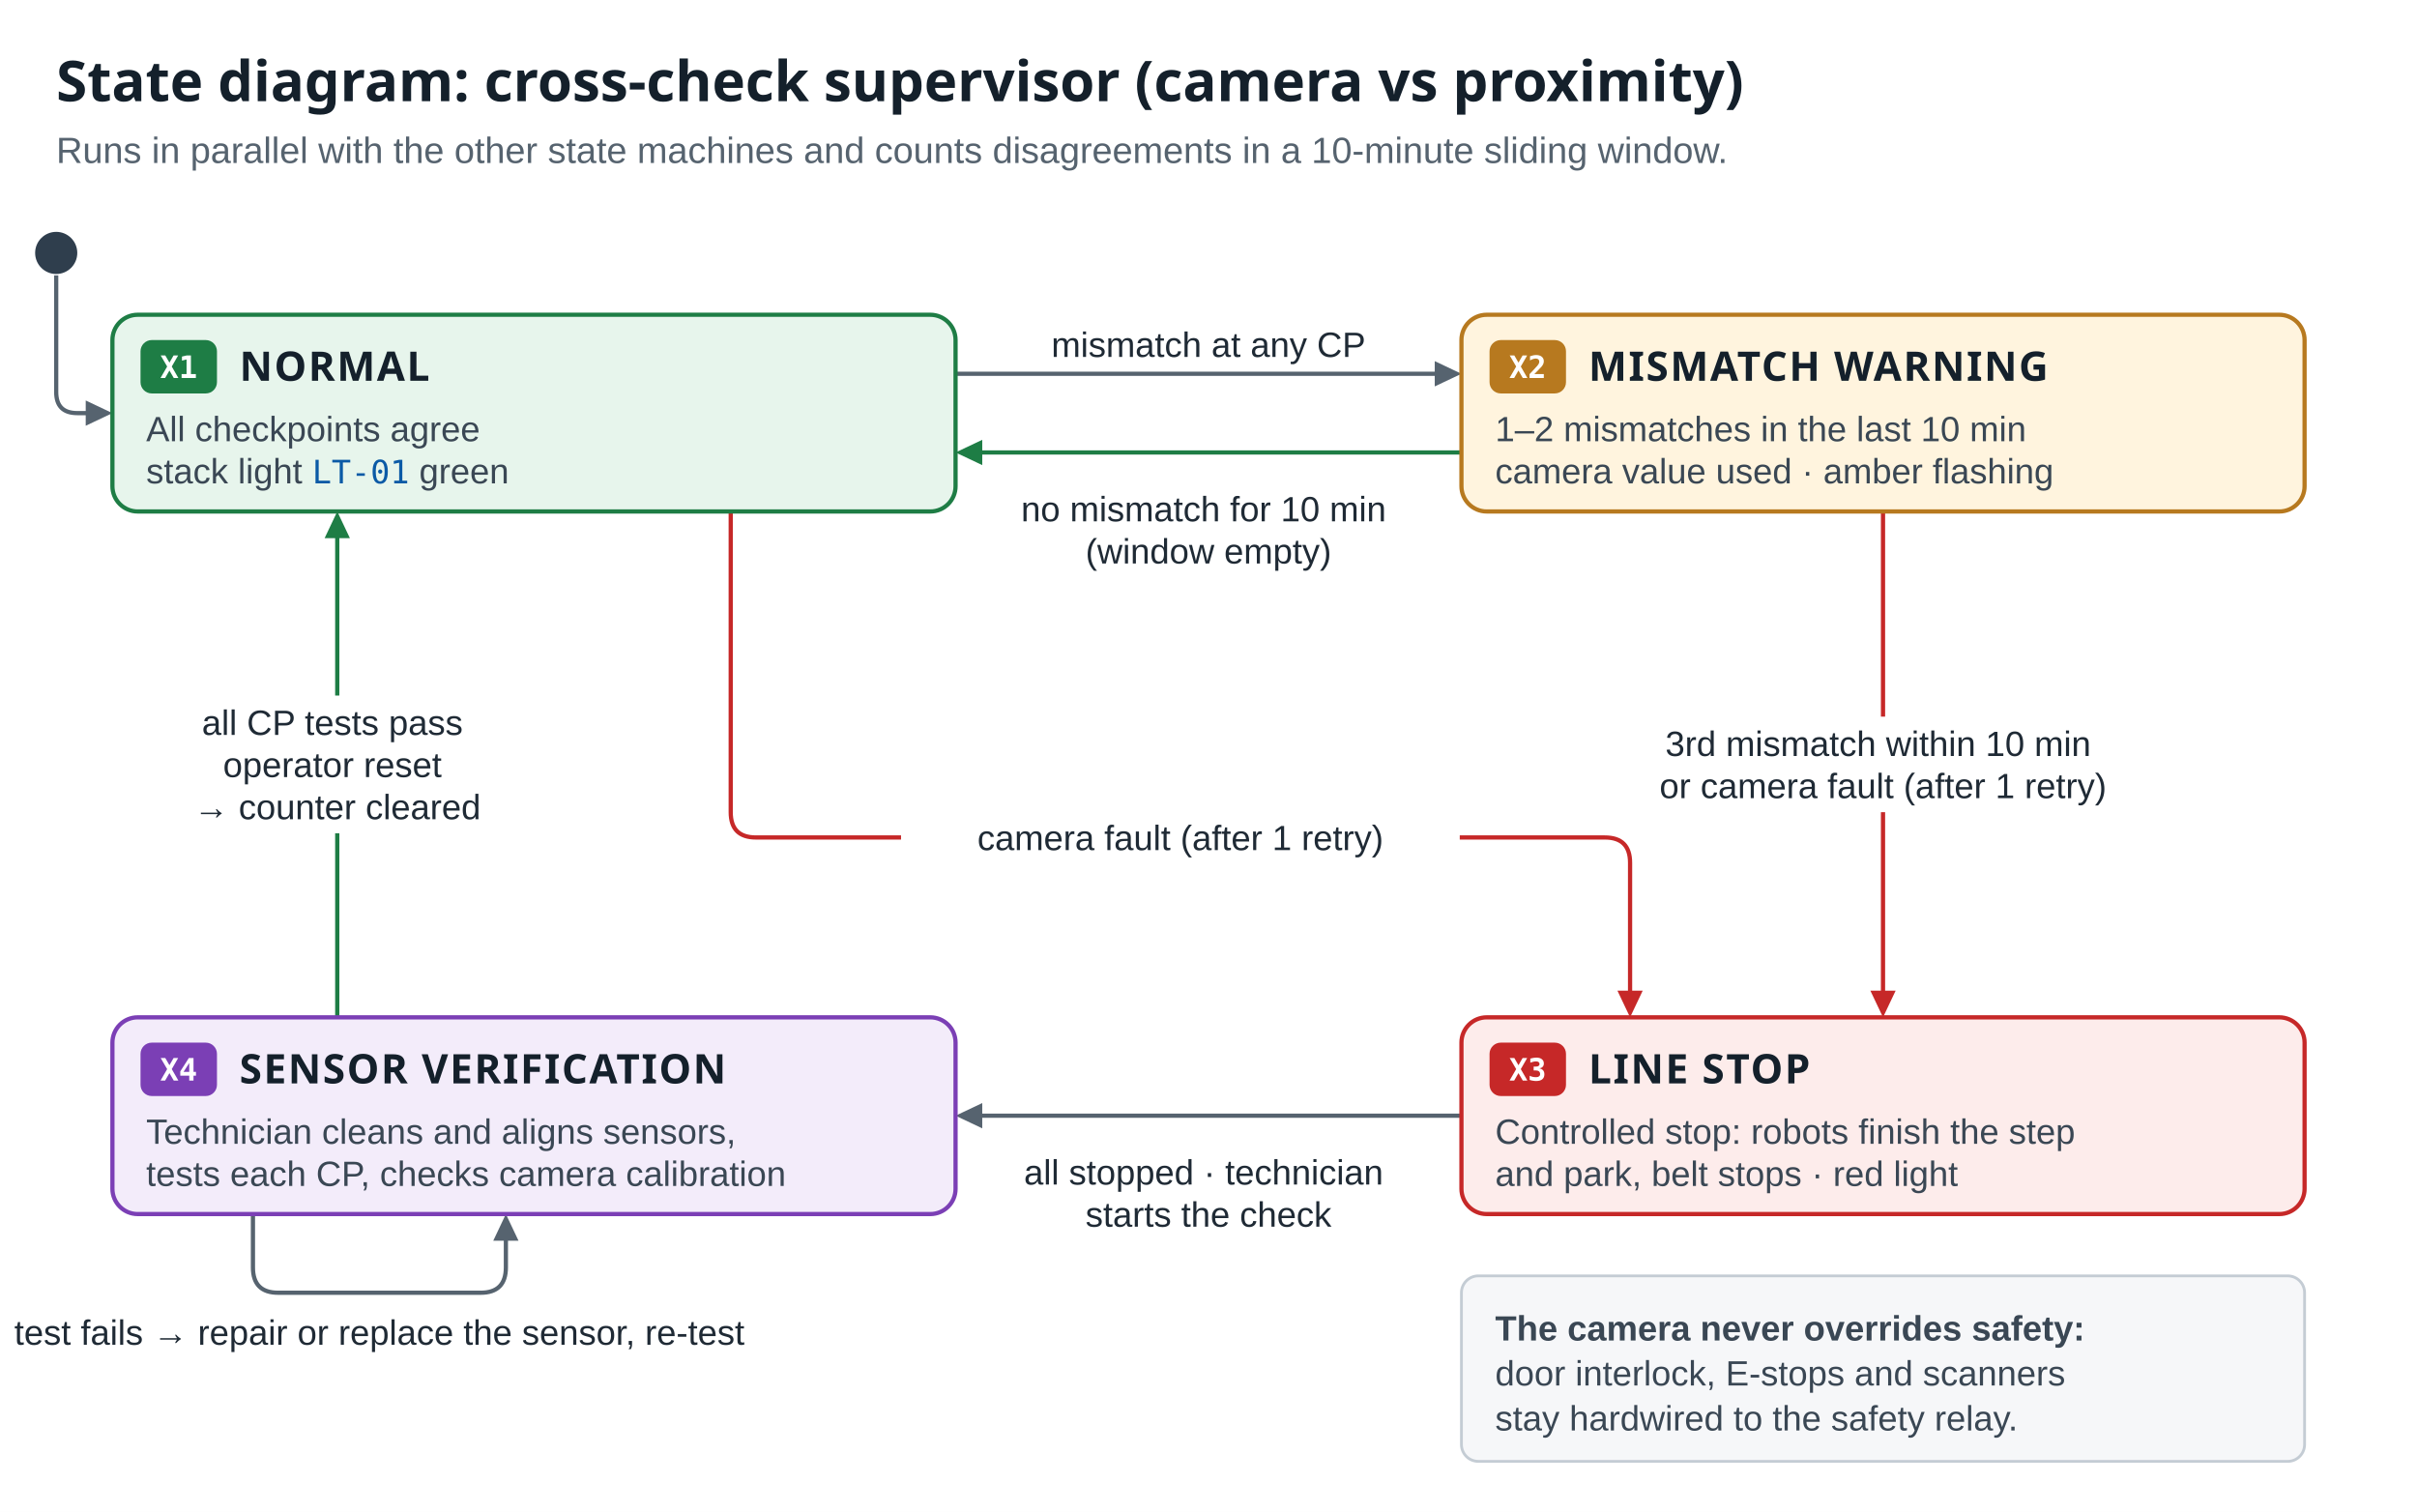
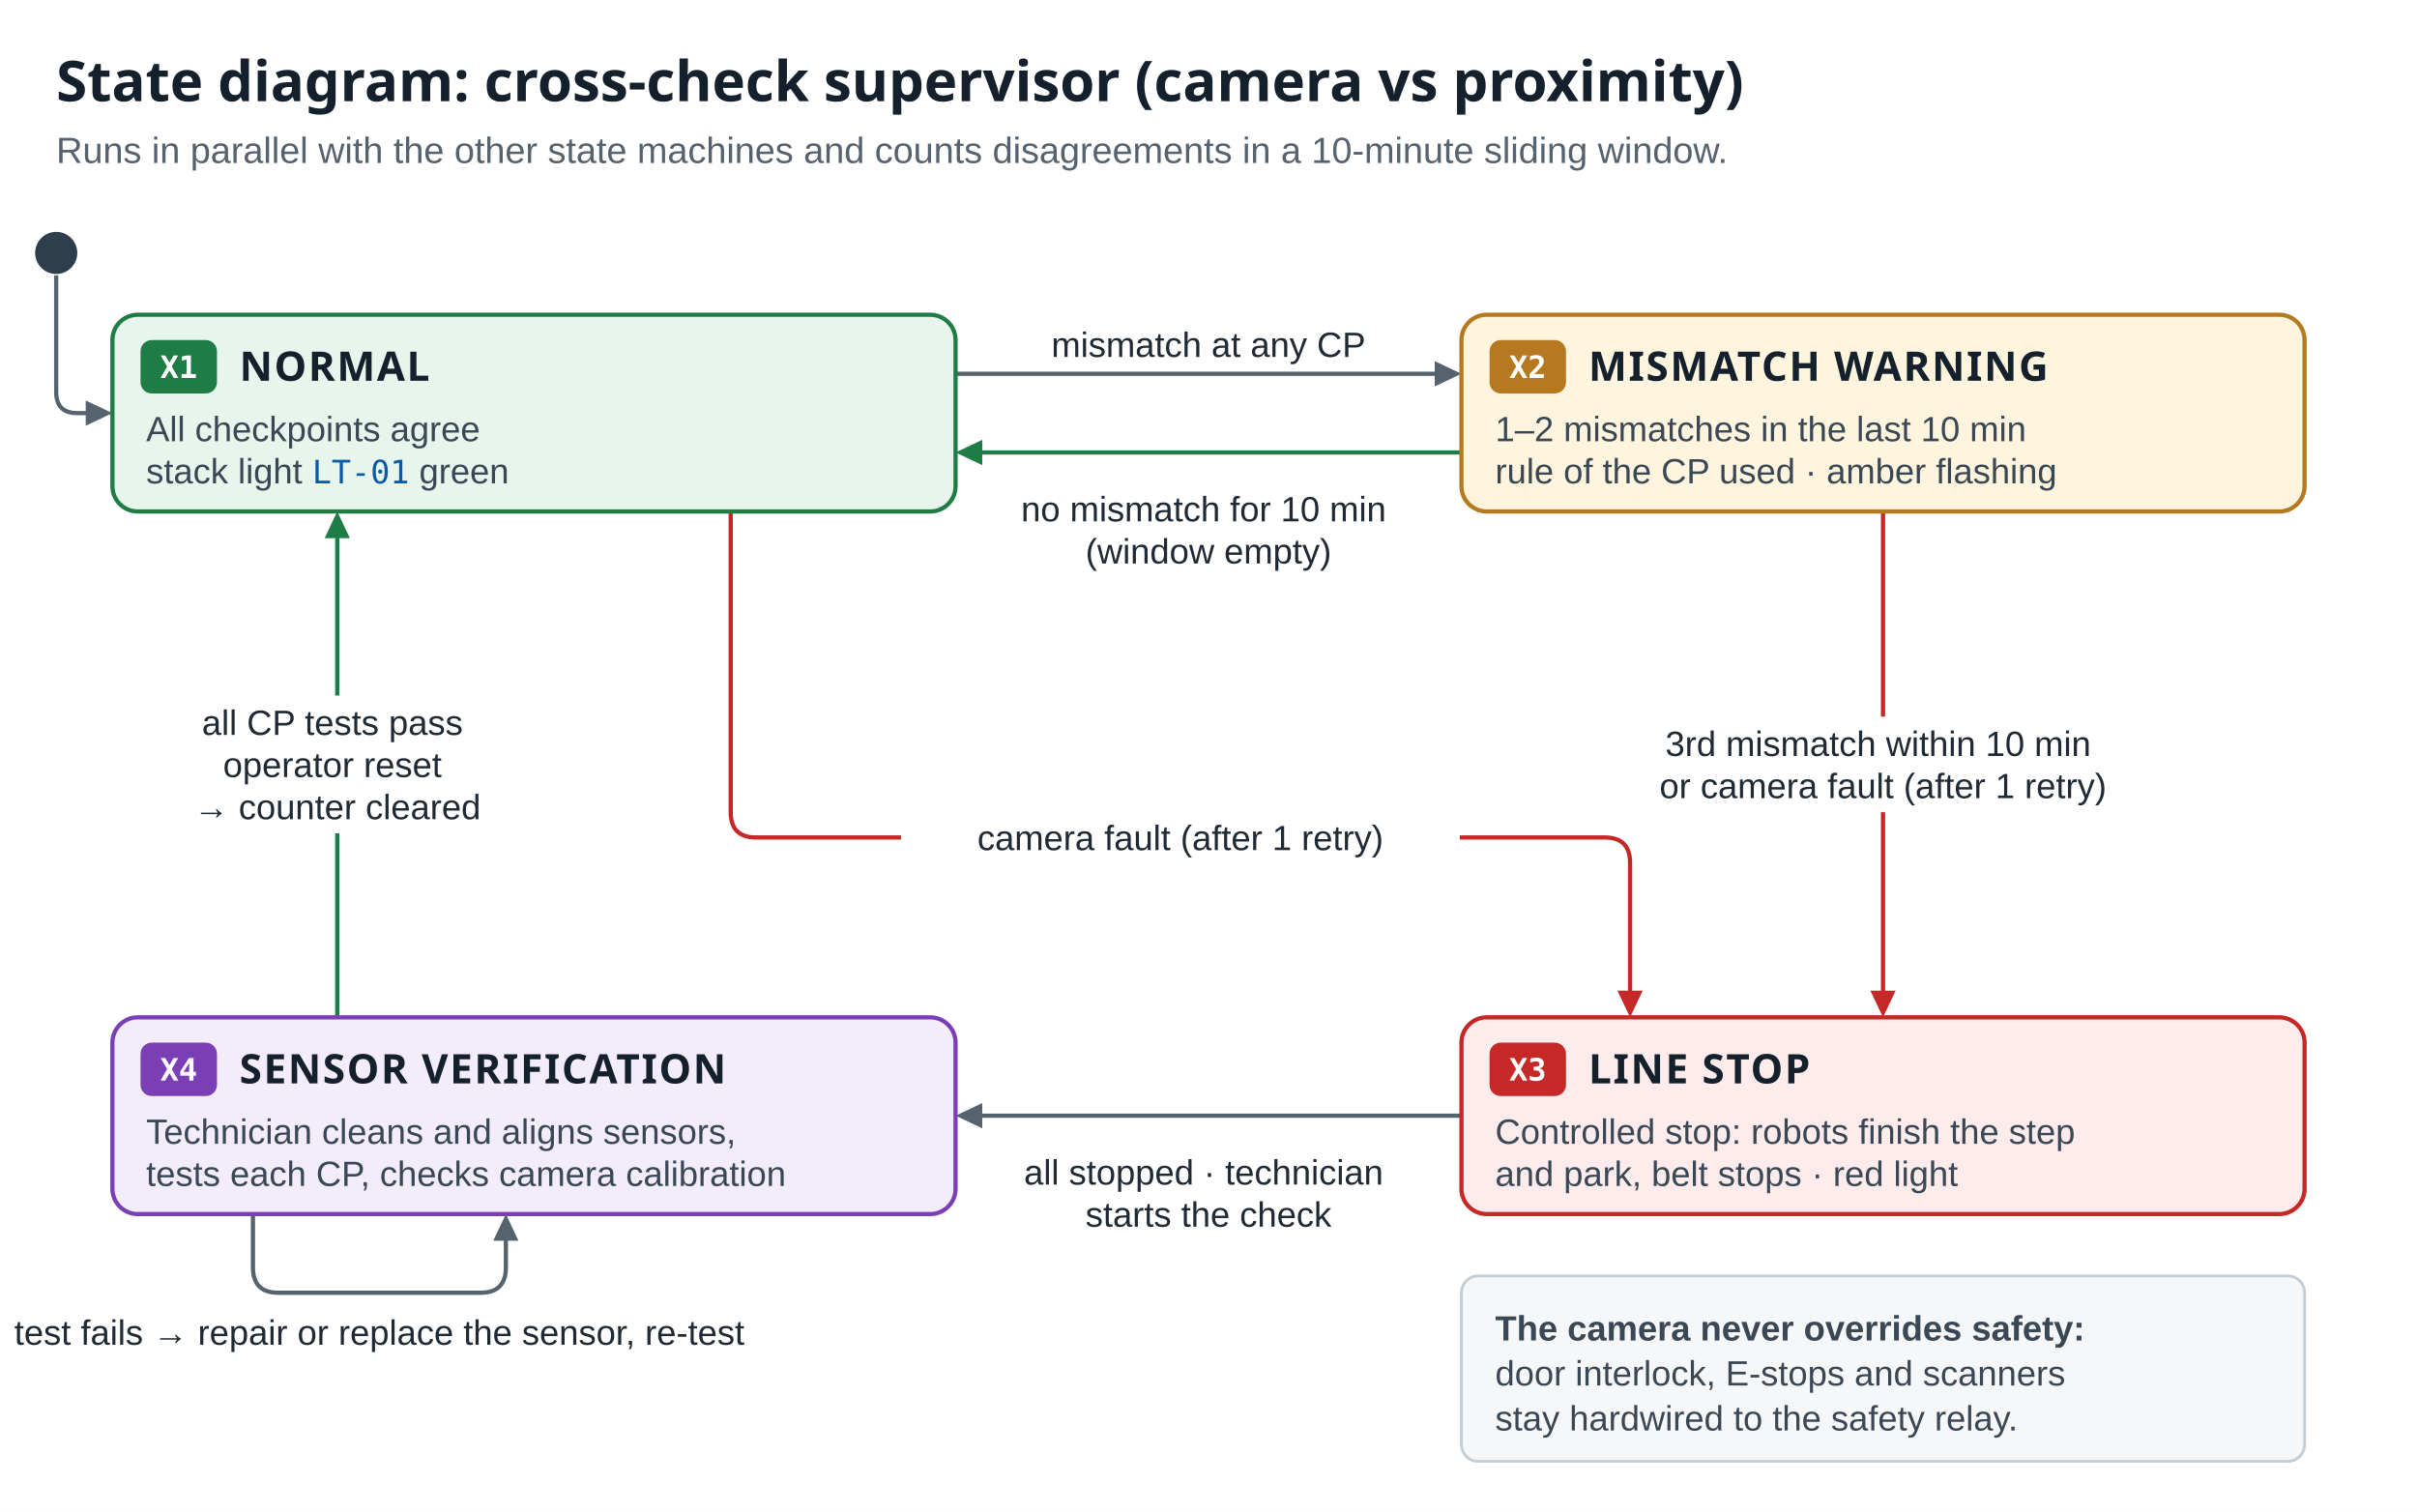
<svg xmlns="http://www.w3.org/2000/svg" class="dg-root" viewBox="0 0 860 538" width="860" height="538" font-family="'Barlow', 'Segoe UI', Arial, sans-serif" role="img" aria-label="State diagram: cross-check supervisor (camera vs proximity)">
  <style>
.dg-root{font-family:'Barlow','Segoe UI',Arial,sans-serif}
.dg-bg{fill:var(--dg-bg,#ffffff)}
.dg-title{font-family:'Barlow Semi Condensed','Barlow','Segoe UI',sans-serif;font-weight:700;font-size:20px;fill:var(--dg-ink,#14202b)}
.dg-sub{font-size:13px;fill:var(--dg-muted,#56636f)}
.dg-st-rect{fill:var(--dg-st,#f2f5f8);stroke:var(--dg-line,#2f3e4d);stroke-width:1.5}
.dg-st-title{font-family:'Barlow Semi Condensed','Barlow','Segoe UI',sans-serif;font-weight:700;font-size:14.5px;fill:var(--dg-ink,#14202b);letter-spacing:.04em}
.dg-st-do{font-size:12.5px;fill:var(--dg-soft,#3a4754)}
.dg-st-chip{fill:var(--dg-line,#2f3e4d)}
.dg-st-chiptext{font-family:'IBM Plex Mono',Consolas,monospace;font-weight:600;font-size:11px;fill:var(--dg-chipink,#ffffff)}
.dg-tr{fill:none;stroke:var(--dg-arrow,#56636f);stroke-width:1.5}
.dg-head{fill:var(--dg-arrow,#56636f)}
.dg-dash{stroke-dasharray:5 4}
.dg-trk-fault .dg-tr{stroke:var(--dg-red,#c62828)} .dg-trk-fault .dg-head{fill:var(--dg-red,#c62828)}
.dg-trk-hold .dg-tr{stroke:var(--dg-amber,#b7791f)} .dg-trk-hold .dg-head{fill:var(--dg-amber,#b7791f)}
.dg-trk-ok .dg-tr{stroke:var(--dg-green,#1e7d45)} .dg-trk-ok .dg-head{fill:var(--dg-green,#1e7d45)}
.dg-guard{font-size:12.5px;fill:var(--dg-ink2,#1f2a35)}
.dg-halo{paint-order:stroke;stroke:var(--dg-bg,#ffffff);stroke-width:5px;stroke-linejoin:round}
.dg-tag{font-family:'IBM Plex Mono',Consolas,monospace;font-size:11.5px;font-weight:500;fill:var(--dg-blue,#0b5aa6)}
.dg-cp{font-weight:700;fill:var(--dg-cp,#7b3fb5)}
.dg-b{font-weight:700}
.dg-small{font-size:11.5px}
.dg-init{fill:var(--dg-line,#2f3e4d)}
.dg-k-wait .dg-st-rect{stroke-dasharray:5 3}
.dg-k-fault .dg-st-rect{fill:var(--dg-red-t,#fdeceb);stroke:var(--dg-red,#c62828)} .dg-k-fault .dg-st-chip{fill:var(--dg-red,#c62828)}
.dg-k-hold .dg-st-rect{fill:var(--dg-amber-t,#fff4de);stroke:var(--dg-amber,#b7791f)} .dg-k-hold .dg-st-chip{fill:var(--dg-amber,#b7791f)}
.dg-k-ok .dg-st-rect{fill:var(--dg-green-t,#e7f5ec);stroke:var(--dg-green,#1e7d45)} .dg-k-ok .dg-st-chip{fill:var(--dg-green,#1e7d45)}
.dg-k-warn .dg-st-rect{fill:var(--dg-amber-t,#fff4de);stroke:var(--dg-amber,#b7791f)} .dg-k-warn .dg-st-chip{fill:var(--dg-amber,#b7791f)}
.dg-k-stop .dg-st-rect{fill:var(--dg-red-t,#fdeceb);stroke:var(--dg-red,#c62828)} .dg-k-stop .dg-st-chip{fill:var(--dg-red,#c62828)}
.dg-k-op .dg-st-rect{fill:var(--dg-blue-t,#e6effa);stroke:var(--dg-blue,#0b5aa6)} .dg-k-op .dg-st-chip{fill:var(--dg-blue,#0b5aa6)}
.dg-k-check .dg-st-rect{fill:var(--dg-cp-t,#f3ecfa);stroke:var(--dg-cp,#7b3fb5)} .dg-k-check .dg-st-chip{fill:var(--dg-cp,#7b3fb5)}
.dg-band{stroke:none}
.dg-band-idle{fill:var(--dg-amber-b,#fff5e0)} .dg-band-run{fill:var(--dg-blue-b,#e9f1fb)}
.dg-band-stop{fill:var(--dg-green-b,#eaf6ee)} .dg-band-move{fill:var(--dg-gray-b,#eef1f4)}
.dg-band-label{font-family:'Barlow Semi Condensed','Barlow',sans-serif;font-weight:700;font-size:11.5px;letter-spacing:.08em;fill:var(--dg-muted,#56636f)}
.dg-band-label.idle{fill:var(--dg-amber-d,#9a6212)} .dg-band-label.run{fill:var(--dg-blue,#0b5aa6)} .dg-band-label.stop{fill:var(--dg-green,#1e7d45)}
.dg-note-rect{fill:var(--dg-note,#f6f7f9);stroke:var(--dg-rule,#c4ccd4);stroke-width:1}
.dg-note{font-size:12.5px;fill:var(--dg-soft,#3a4754)}
.dg-choice{fill:var(--dg-st,#f2f5f8);stroke:var(--dg-line,#2f3e4d);stroke-width:1.5}
.dg-choice-t{font-family:'Barlow Semi Condensed','Barlow',sans-serif;font-weight:700;font-size:13.5px;fill:var(--dg-ink,#14202b)}
.dg-node{fill:var(--dg-st,#f2f5f8);stroke:var(--dg-line,#2f3e4d);stroke-width:1.4}
.dg-node.ok{fill:var(--dg-green-t,#e7f5ec);stroke:var(--dg-green,#1e7d45)}
.dg-node.warn{fill:var(--dg-amber-t,#fff4de);stroke:var(--dg-amber,#b7791f)}
.dg-node.stop{fill:var(--dg-red-t,#fdeceb);stroke:var(--dg-red,#c62828)}
.dg-node.check{fill:var(--dg-cp-t,#f3ecfa);stroke:var(--dg-cp,#7b3fb5)}
.dg-node.op{fill:var(--dg-blue-t,#e6effa);stroke:var(--dg-blue,#0b5aa6)}
.dg-node-t{font-family:'Barlow Semi Condensed','Barlow',sans-serif;font-weight:700;font-size:14px;fill:var(--dg-ink,#14202b)}
.dg-node-s{font-size:12.5px;fill:var(--dg-soft,#3a4754)}
.dg-owner{font-family:'Barlow Semi Condensed','Barlow',sans-serif;font-weight:700;font-size:10.5px;letter-spacing:.08em;fill:#ffffff}
.dg-owner-r{fill:#2f3e4d}
.dg-owner-r.op,.dg-owner-r.light{fill:#0b5aa6} .dg-owner-r.cnc{fill:#a0521d} .dg-owner-r.conv{fill:#2f6f5e} .dg-owner-r.r2{fill:#806000}
.dg-owner-r.cam{fill:#7b3fb5} .dg-owner-r.gauge{fill:#a33a3a} .dg-owner-r.ok{fill:#1e7d45} .dg-owner-r.nok{fill:#c62828}
.dg-conn{fill:var(--dg-bg,#ffffff);stroke:var(--dg-line,#2f3e4d);stroke-width:1.5}
.dg-conn-t{font-family:'Barlow Semi Condensed','Barlow',sans-serif;font-weight:700;font-size:13px;fill:var(--dg-ink,#14202b)}
.dg-num{font-family:'Barlow Semi Condensed','Barlow',sans-serif;font-weight:700;font-size:14px;fill:var(--dg-muted,#56636f)}
.dg-active .dg-st-rect,.dg-active .dg-node,.dg-active .dg-choice{stroke:var(--dg-active,#0a66e8);stroke-width:3.2;fill:var(--dg-active-t,#dde9fc)}
.dg-active .dg-st-chip{fill:var(--dg-active,#0a66e8)}
.dg-flash .dg-tr{stroke:var(--dg-active,#0a66e8);stroke-width:3} .dg-flash .dg-head{fill:var(--dg-active,#0a66e8)}
/* layout drawing */
.ly-fence{fill:none;stroke:var(--dg-rule,#aab4be);stroke-width:1.3;stroke-dasharray:2 5}
.ly-aisle{font-family:'Barlow Semi Condensed','Barlow',sans-serif;font-weight:700;font-size:11px;letter-spacing:.14em;fill:var(--dg-muted,#56636f)}
.ly-mach{fill:var(--ly-mach,#dfe5ea);stroke:var(--dg-line,#2f3e4d);stroke-width:1.6}
.ly-mach-in{fill:var(--ly-mach-in,#eef2f5);stroke:var(--ly-rule2,#9aa6b1);stroke-width:1}
.ly-pallet{fill:var(--ly-pallet,#e9dcc6);stroke:var(--ly-pallet-s,#8a6d3b);stroke-width:1.5}
.ly-slot{fill:none;stroke:var(--ly-slot,#b39a6e);stroke-width:.9;stroke-dasharray:2 2}
.ly-part{fill:var(--ly-raw,#a9b2ba);stroke:var(--ly-raw-s,#56626c);stroke-width:1.1}
.ly-part.fin{fill:var(--ly-fin,#dfe8f0);stroke:var(--ly-fin-s,#43698c)}
.ly-part.nok{stroke:var(--dg-red,#c62828);stroke-width:2.2}
.ly-pocket{fill:none;stroke:var(--ly-fin-s,#43698c);stroke-width:.9}
.ly-belt{fill:var(--ly-belt,#39414a)}
.ly-frame{fill:var(--ly-frame,#8d98a3)}
.ly-roller{stroke:var(--ly-roller,#5b646d);stroke-width:1.1}
.ly-stop{fill:var(--dg-red,#c62828)}
.ly-robot{fill:var(--ly-robot,#2c4a66);stroke:var(--ly-robot-s,#15283a);stroke-width:1.5}
.ly-robot-t{font-family:'Barlow Semi Condensed','Barlow',sans-serif;font-weight:700;font-size:11.5px;fill:#ffffff;letter-spacing:.04em}
.ly-link{stroke:var(--ly-link,#5f7d99);stroke-width:13;stroke-linecap:round;fill:none}
.ly-link2{stroke:var(--ly-link2,#7f9ab3);stroke-width:10;stroke-linecap:round;fill:none}
.ly-joint{fill:var(--ly-joint,#243a52)}
.ly-finger{stroke:var(--ly-joint,#243a52);stroke-width:3.2;stroke-linecap:round}
.ly-door{fill:var(--ly-door,#6f8193);stroke:var(--dg-line,#2f3e4d);stroke-width:1}
.ly-track{stroke:var(--ly-rule2,#9aa6b1);stroke-width:1.1;stroke-dasharray:3 3}
.ly-handle{fill:var(--dg-line,#2f3e4d)}
.ly-label{font-family:'Barlow Semi Condensed','Barlow',sans-serif;font-weight:700;font-size:14px;fill:var(--dg-ink,#14202b);letter-spacing:.05em}
.ly-sub{font-size:11.5px;fill:var(--dg-soft,#3a4754)}
.ly-tag{font-family:'IBM Plex Mono',Consolas,monospace;font-size:11px;font-weight:600;fill:var(--dg-blue,#0b5aa6)}
.ly-tag.cam{fill:var(--dg-cp,#7b3fb5)} .ly-tag.saf{fill:var(--ly-safety,#946c00)}
.ly-sens{fill:var(--dg-bg,#ffffff);stroke:var(--dg-blue,#0b5aa6);stroke-width:1.6}
.ly-sens.safety{stroke:var(--ly-safety,#c79400)}
.ly-led{fill:var(--ly-led-off,#c3cad1)}
.ly-led.on{fill:var(--ly-led-on,#1ea453)}
.ly-led.bad{fill:var(--dg-red,#d32f2f)}
.ly-beam{stroke:var(--ly-beam,#d33b3b);stroke-width:1.1;stroke-dasharray:2 3;opacity:.8}
.ly-fov{fill:var(--ly-fov,rgba(123,63,181,.045));stroke:var(--dg-cp,#7b3fb5);stroke-width:1.3;stroke-dasharray:7 4}
.ly-roi{fill:none;stroke:var(--dg-cp,#7b3fb5);stroke-width:1.1;stroke-dasharray:2 2}
.ly-roi-t{font-family:'IBM Plex Mono',Consolas,monospace;font-size:10px;font-weight:600;fill:var(--dg-cp,#7b3fb5)}
.ly-roi-t.on-belt{fill:#d9c5f5}
.ly-cam{fill:var(--dg-cp,#7b3fb5)}
.ly-nok{fill:var(--ly-nok,#fbe3e1);stroke:var(--dg-red,#c62828);stroke-width:1.6}
.ly-nok-h{stroke:var(--dg-red,#c62828);stroke-width:.9;opacity:.35}
.ly-gauge{fill:var(--ly-gauge,#e9eef3);stroke:var(--dg-line,#2f3e4d);stroke-width:1.5}
.ly-datum{fill:var(--dg-line,#2f3e4d)}
.ly-laser{fill:var(--dg-red,#c62828)}
.ly-cab{fill:var(--ly-mach,#dfe5ea);stroke:var(--dg-line,#2f3e4d);stroke-width:1.3}
.ly-lamp-r{fill:#d32f2f} .ly-lamp-a{fill:#f2a900} .ly-lamp-g{fill:#1e9e52} .ly-lamp-b{fill:#1565c0}
.ly-lamp-off{opacity:.2}
.ly-scan{fill:var(--ly-scan,rgba(199,148,0,.09));stroke:var(--ly-safety,#c79400);stroke-width:1.1;stroke-dasharray:3 3}
.ly-flow{fill:none;stroke:#ffffff;stroke-width:1.8;opacity:.75}
.ly-note{font-size:11.5px;font-style:italic;fill:var(--dg-muted,#56636f)}
.ly-legend{font-size:12px;fill:var(--dg-soft,#3a4754)}
/* timing chart */
.gt-grid{stroke:var(--dg-rule,#d5dbe1);stroke-width:1}
.gt-axis{font-size:11.5px;fill:var(--dg-muted,#56636f)}
.gt-row{font-family:'Barlow Semi Condensed','Barlow',sans-serif;font-weight:700;font-size:13.5px;fill:var(--dg-ink,#14202b)}
.gt-bar-t{font-size:11.5px;fill:#ffffff;font-weight:600}
.gt-bar-t.dark{fill:var(--dg-ink,#14202b)}
.gt-mach{fill:#3f73b5} .gt-idle{fill:#e3a21a} .gt-door{fill:#2f3e4d} .gt-move{fill:#7d8b98} .gt-wait{fill:var(--dg-gray-b,#eef1f4);stroke:var(--dg-rule,#c4ccd4)} .gt-belt{fill:#2f6f5e} .gt-gauge{fill:#a33a3a}
.gt-kpi{font-family:'Barlow Semi Condensed','Barlow',sans-serif;font-weight:700;font-size:15px;fill:var(--dg-ink,#14202b)}
.gt-break{fill:var(--dg-bg,#ffffff);stroke:var(--dg-muted,#56636f);stroke-width:1.2}
.pill-t{font-family:'IBM Plex Mono',Consolas,monospace;font-size:10.5px;font-weight:600}
</style>
  <rect class="dg-bg" x="0" y="0" width="860" height="538" />
  <text class="dg-title" x="20" y="36">State diagram: cross-check supervisor (camera vs proximity)</text>
  <text class="dg-sub" x="20" y="58">Runs in parallel with the other state machines and counts disagreements in a 10-minute sliding window.</text>
  <g class="dg-trg">
    <path class="dg-tr" d="M20 98 L20 139.5 Q20 147 27.5 147 L35 147" />
    <polygon class="dg-head" points="40,147 30.5,142.5 30.5,151.5" />
  </g>
  <g class="dg-trg dg-trk-fault" data-tr="X1&gt;X3">
    <path class="dg-tr" d="M260 182 L260 289 Q260 298 269 298 L320.6 298" />
    <path class="dg-tr" d="M519.4 298 L571 298 Q580 298 580 307 L580 357" />
    <polygon class="dg-head" points="580,362 584.5,352.5 575.5,352.5" />
  </g>
  <g class="dg-trg" data-tr="X1&gt;X2">
    <path class="dg-tr" d="M340 133 L515 133" />
    <polygon class="dg-head" points="520,133 510.5,128.5 510.5,137.5" />
  </g>
  <g class="dg-trg dg-trk-fault" data-tr="X2&gt;X3">
    <path class="dg-tr" d="M670 182 L670 255" />
    <path class="dg-tr" d="M670 289 L670 357" />
    <polygon class="dg-head" points="670,362 674.5,352.5 665.5,352.5" />
  </g>
  <g class="dg-trg dg-trk-ok" data-tr="X2&gt;X1">
    <path class="dg-tr" d="M520 161 L345 161" />
    <polygon class="dg-head" points="340,161 349.5,165.5 349.5,156.5" />
  </g>
  <g class="dg-trg" data-tr="X3&gt;X4">
    <path class="dg-tr" d="M520 397 L345 397" />
    <polygon class="dg-head" points="340,397 349.5,401.5 349.5,392.5" />
  </g>
  <g class="dg-trg dg-trk-ok" data-tr="X4&gt;X1">
    <path class="dg-tr" d="M120 362 L120 296.5" />
    <path class="dg-tr" d="M120 247.5 L120 187" />
    <polygon class="dg-head" points="120,182 115.5,191.5 124.5,191.5" />
  </g>
  <g class="dg-trg" data-tr="X4&gt;X4">
    <path class="dg-tr" d="M90 432 L90 451 Q90 460 99 460 L171 460 Q180 460 180 451 L180 437" />
    <polygon class="dg-head" points="180,432 175.5,441.5 184.5,441.5" />
  </g>
  <g class="dg-state dg-k-ok" data-state="X1">
    <rect class="dg-st-rect" x="40" y="112" width="300" height="70" rx="9" />
    <rect class="dg-st-chip" x="50" y="121" width="27.2" height="19" rx="4" />
    <text class="dg-st-chiptext" x="63.6" y="134.5" text-anchor="middle">X1</text>
    <text class="dg-st-title" x="85.2" y="135.5">NORMAL</text>
    <text class="dg-st-do" x="52" y="157">All checkpoints agree</text>
    <text class="dg-st-do" x="52" y="172">stack light <tspan class="dg-tag">LT-01</tspan> green</text>
  </g>
  <g class="dg-state dg-k-warn" data-state="X2">
    <rect class="dg-st-rect" x="520" y="112" width="300" height="70" rx="9" />
    <rect class="dg-st-chip" x="530" y="121" width="27.2" height="19" rx="4" />
    <text class="dg-st-chiptext" x="543.6" y="134.5" text-anchor="middle">X2</text>
    <text class="dg-st-title" x="565.2" y="135.5">MISMATCH WARNING</text>
    <text class="dg-st-do" x="532" y="157">1–2 mismatches in the last 10 min</text>
-     <text class="dg-st-do" x="532" y="172">camera value used · amber flashing</text>
+     <text class="dg-st-do" x="532" y="172">rule of the CP used · amber flashing</text>
  </g>
  <g class="dg-state dg-k-stop" data-state="X3">
    <rect class="dg-st-rect" x="520" y="362" width="300" height="70" rx="9" />
    <rect class="dg-st-chip" x="530" y="371" width="27.2" height="19" rx="4" />
    <text class="dg-st-chiptext" x="543.6" y="384.5" text-anchor="middle">X3</text>
    <text class="dg-st-title" x="565.2" y="385.5">LINE STOP</text>
    <text class="dg-st-do" x="532" y="407">Controlled stop: robots finish the step</text>
    <text class="dg-st-do" x="532" y="422">and park, belt stops · red light</text>
  </g>
  <g class="dg-state dg-k-check" data-state="X4">
    <rect class="dg-st-rect" x="40" y="362" width="300" height="70" rx="9" />
    <rect class="dg-st-chip" x="50" y="371" width="27.2" height="19" rx="4" />
    <text class="dg-st-chiptext" x="63.6" y="384.5" text-anchor="middle">X4</text>
    <text class="dg-st-title" x="85.2" y="385.5">SENSOR VERIFICATION</text>
    <text class="dg-st-do" x="52" y="407">Technician cleans and aligns sensors,</text>
    <text class="dg-st-do" x="52" y="422">tests each CP, checks camera calibration</text>
  </g>
  <circle class="dg-init" cx="20" cy="90" r="7.5" />
  <rect class="dg-note-rect" x="520" y="454" width="300" height="66" rx="6" />
  <text class="dg-note" x="532" y="477">
    <tspan class="dg-b">The camera never overrides safety:</tspan>
  </text>
  <text class="dg-note" x="532" y="493">door interlock, E-stops and scanners</text>
  <text class="dg-note" x="532" y="509">stay hardwired to the safety relay.</text>
  <text class="dg-guard dg-halo" x="420" y="302.5" text-anchor="middle">
    <tspan x="420">camera fault (after 1 retry)</tspan>
  </text>
  <text class="dg-guard dg-halo" x="430" y="127" text-anchor="middle">
    <tspan x="430">mismatch at any CP</tspan>
  </text>
  <text class="dg-guard dg-halo" x="670" y="269" text-anchor="middle">
    <tspan x="670">3rd mismatch within 10 min</tspan>
    <tspan x="670" dy="15">or camera fault (after 1 retry)</tspan>
  </text>
  <text class="dg-guard dg-halo" x="430" y="185.5" text-anchor="middle">
    <tspan x="430">no mismatch for 10 min</tspan>
    <tspan x="430" dy="15">(window empty)</tspan>
  </text>
  <text class="dg-guard dg-halo" x="430" y="421.5" text-anchor="middle">
    <tspan x="430">all stopped · technician</tspan>
    <tspan x="430" dy="15">starts the check</tspan>
  </text>
  <text class="dg-guard dg-halo" x="120" y="261.5" text-anchor="middle">
    <tspan x="120">all CP tests pass</tspan>
    <tspan x="120" dy="15">operator reset</tspan>
    <tspan x="120" dy="15">→ counter cleared</tspan>
  </text>
  <text class="dg-guard dg-halo" x="135" y="478.5" text-anchor="middle">
    <tspan x="135">test fails → repair or replace the sensor, re-test</tspan>
  </text>
</svg>
